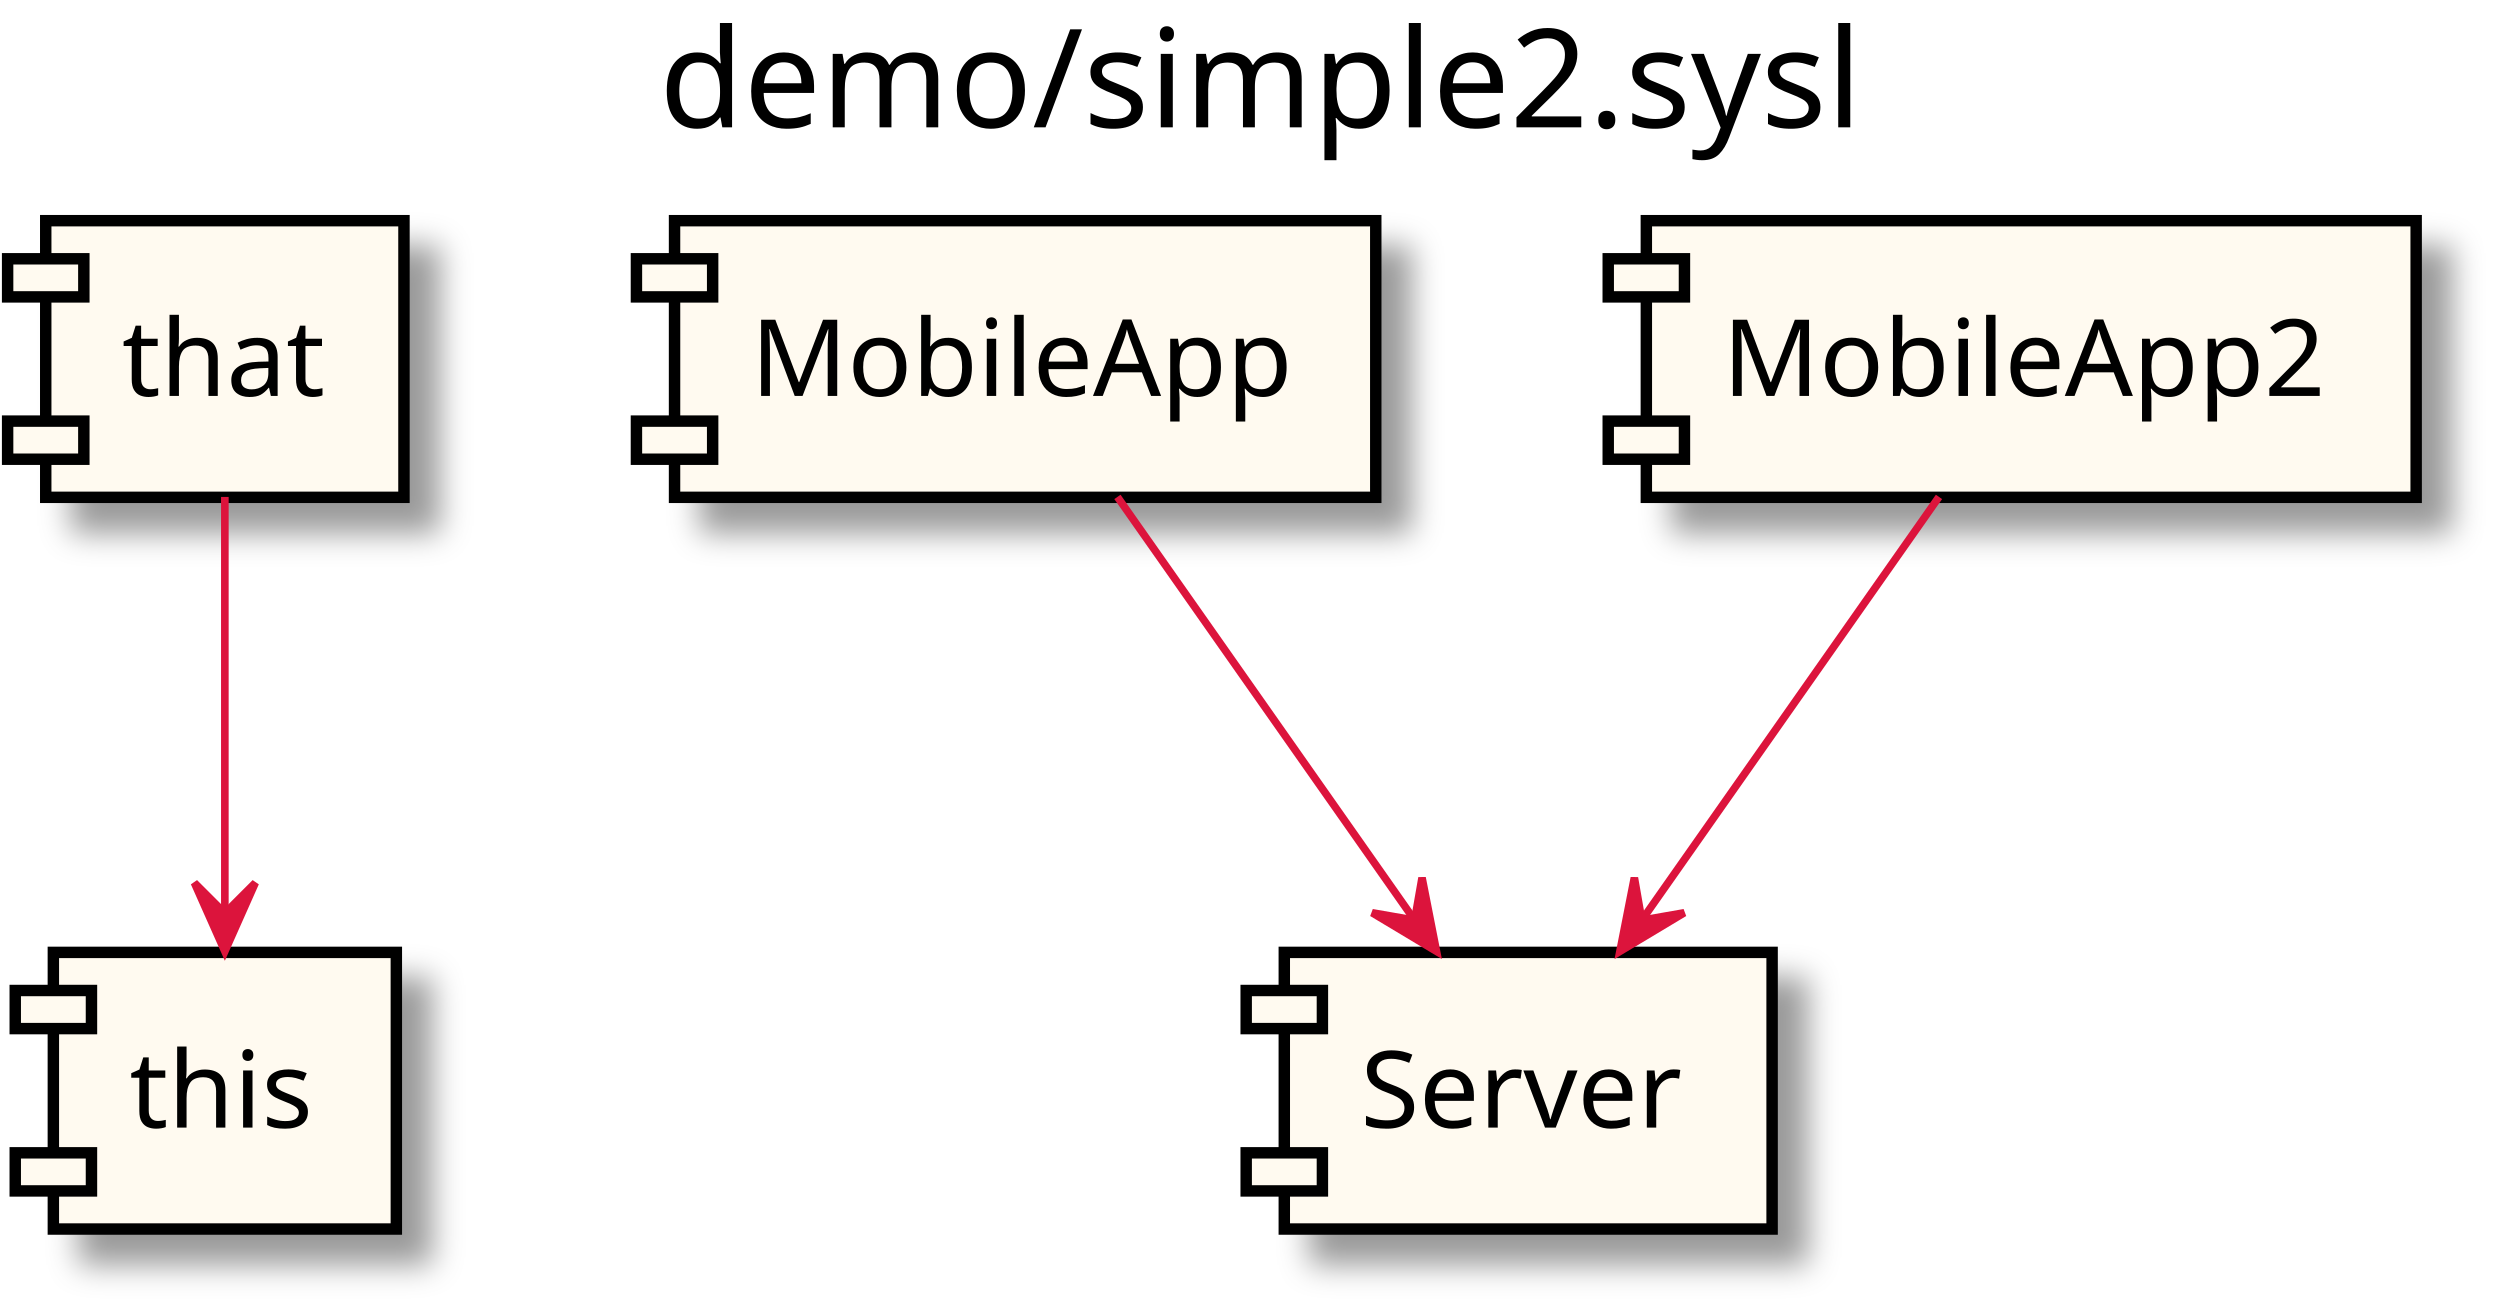
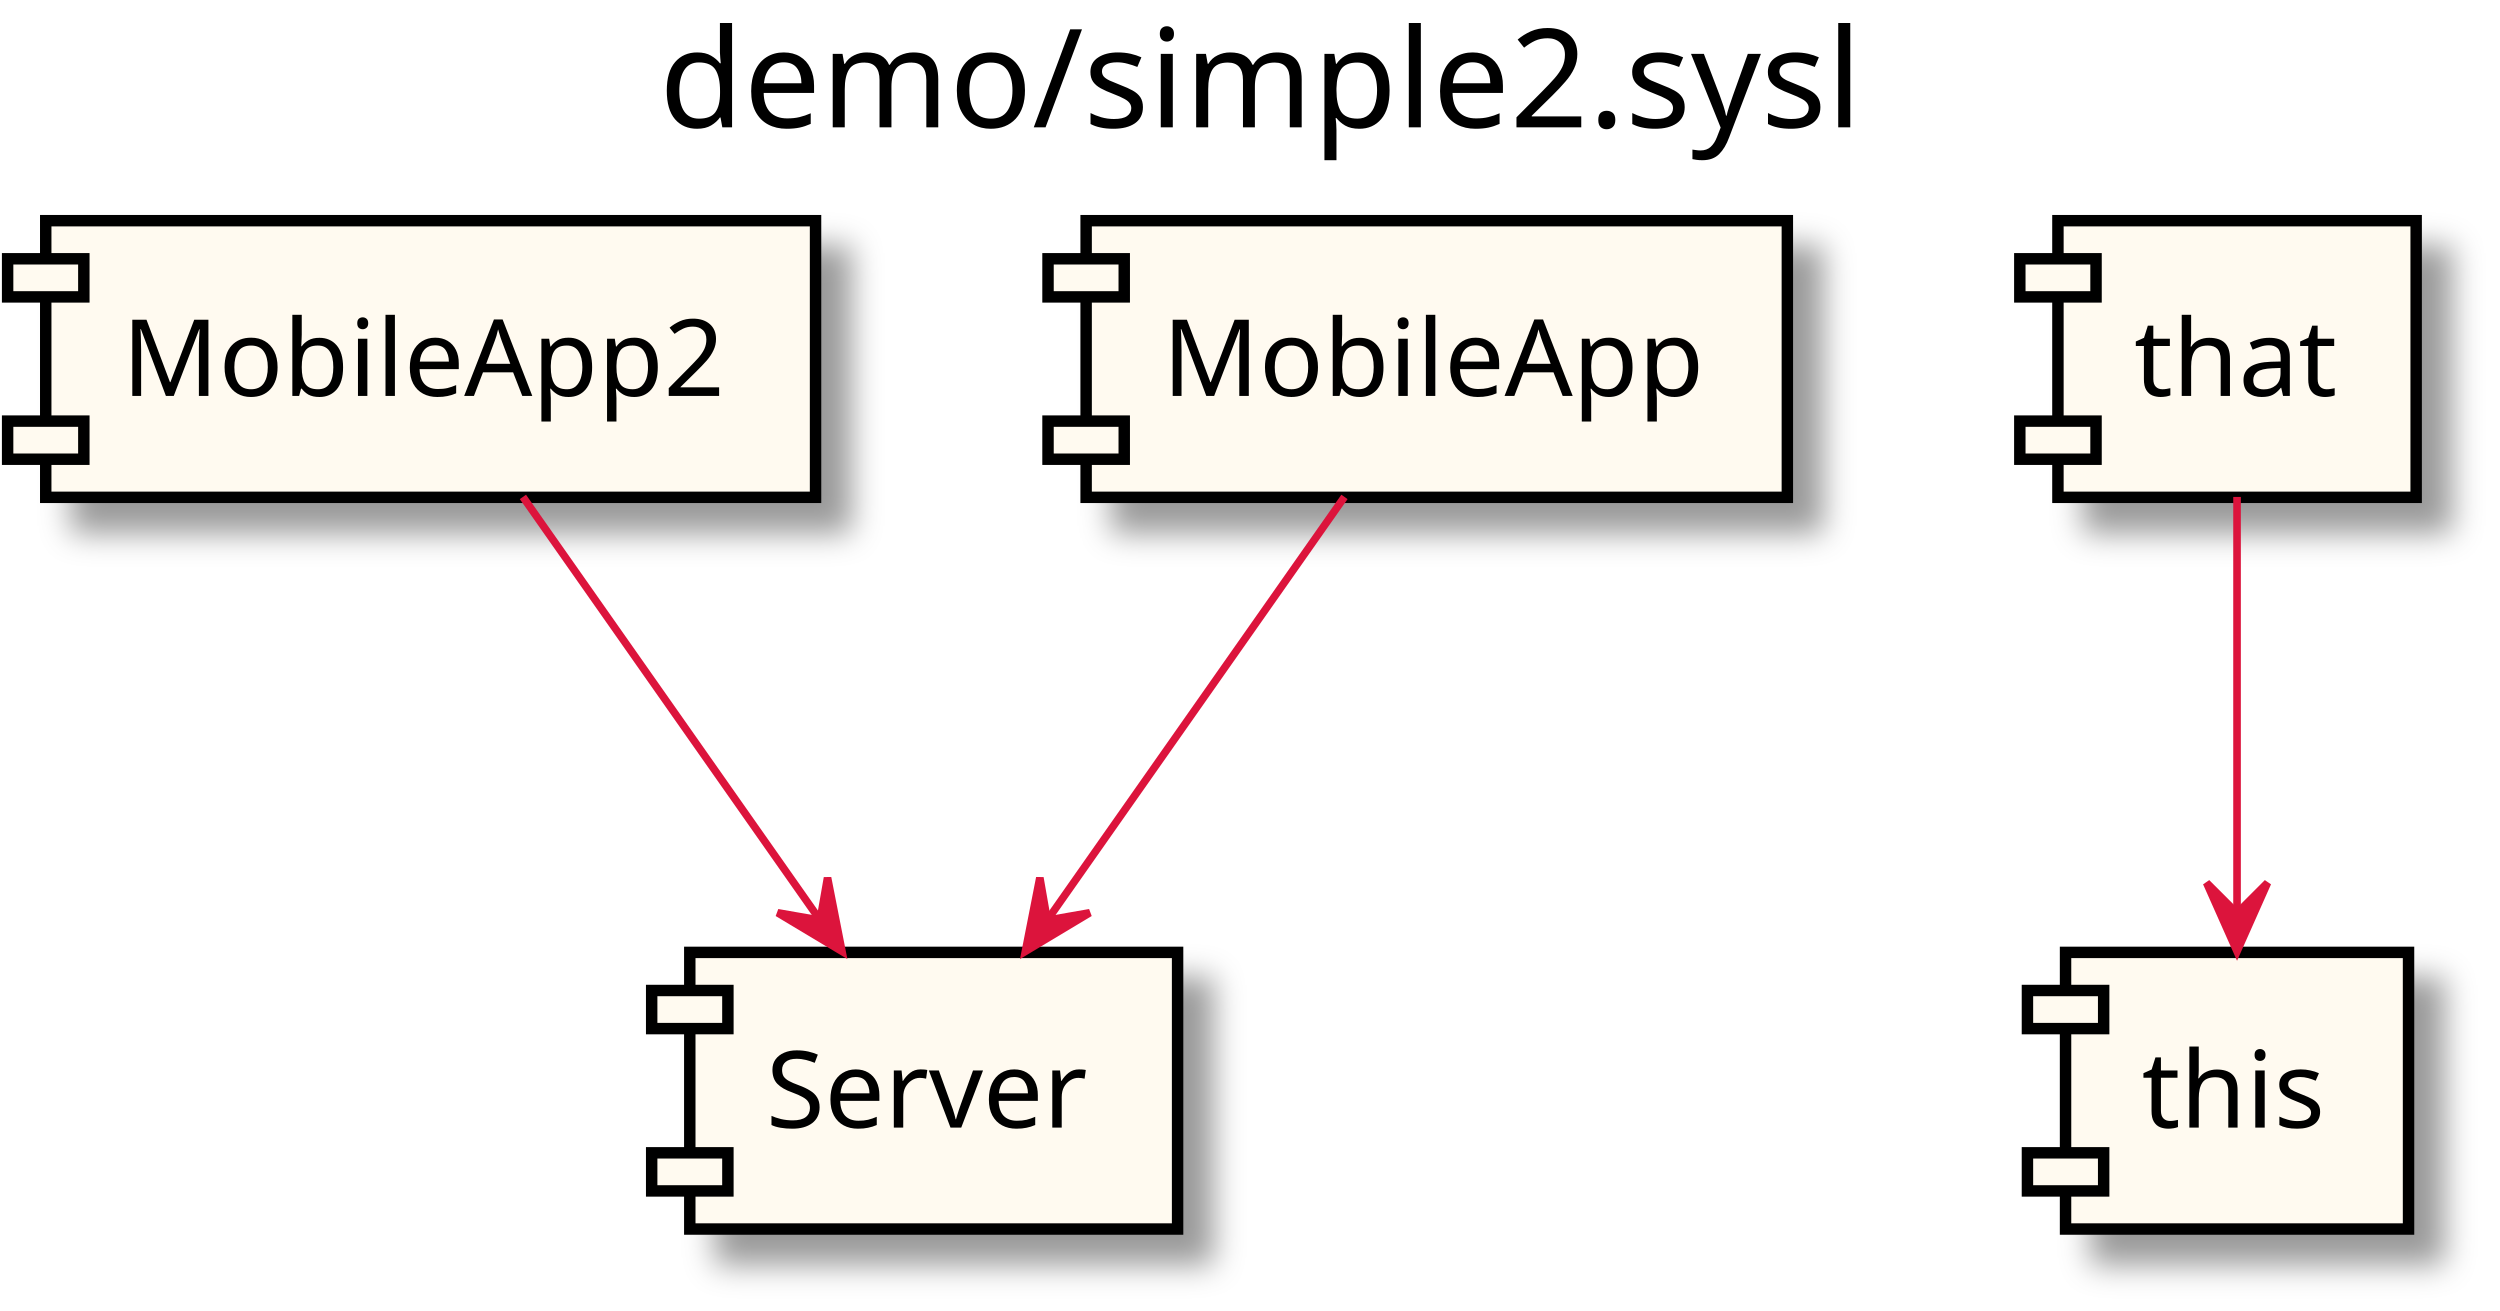
<svg xmlns="http://www.w3.org/2000/svg" contentScriptType="application/ecmascript" contentStyleType="text/css" height="172px" preserveAspectRatio="none" style="width:328px;height:172px;" version="1.1" viewBox="0 0 328 172" width="328px" zoomAndPan="magnify">
  <defs>
-     <filter height="300%" id="f1hvazb2ua4jdw" width="300%" x="-1" y="-1">
+     <filter height="300%" id="f1ge3bgcxovkxm" width="300%" x="-1" y="-1">
      <feGaussianBlur result="blurOut" stdDeviation="2.0" />
      <feColorMatrix in="blurOut" result="blurOut2" type="matrix" values="0 0 0 0 0 0 0 0 0 0 0 0 0 0 0 0 0 0 .4 0" />
      <feOffset dx="4.0" dy="4.0" in="blurOut2" result="blurOut3" />
      <feBlend in="SourceGraphic" in2="blurOut3" mode="normal" />
    </filter>
  </defs>
  <g>
    <text fill="#000000" font-family="sans-serif" font-size="18" lengthAdjust="spacingAndGlyphs" textLength="162" x="86.5" y="16.708">demo/simple2.sysl</text>
-     <rect fill="#FFFAF0" filter="url(#f1hvazb2ua4jdw)" height="36.297" style="stroke: #000000; stroke-width: 1.5;" width="47" x="6" y="28.953" />
+     <rect fill="#FFFAF0" filter="url(#f1ge3bgcxovkxm)" height="36.297" style="stroke: #000000; stroke-width: 1.5;" width="101" x="6" y="28.953" />
    <rect fill="#FFFAF0" height="5" style="stroke: #000000; stroke-width: 1.5;" width="10" x="1" y="33.953" />
    <rect fill="#FFFAF0" height="5" style="stroke: #000000; stroke-width: 1.5;" width="10" x="1" y="55.25" />
-     <text fill="#000000" font-family="sans-serif" font-size="14" lengthAdjust="spacingAndGlyphs" textLength="27" x="16" y="51.948">that</text>
-     <rect fill="#FFFAF0" filter="url(#f1hvazb2ua4jdw)" height="36.297" style="stroke: #000000; stroke-width: 1.5;" width="45" x="7" y="124.953" />
-     <rect fill="#FFFAF0" height="5" style="stroke: #000000; stroke-width: 1.5;" width="10" x="2" y="129.953" />
-     <rect fill="#FFFAF0" height="5" style="stroke: #000000; stroke-width: 1.5;" width="10" x="2" y="151.25" />
-     <text fill="#000000" font-family="sans-serif" font-size="14" lengthAdjust="spacingAndGlyphs" textLength="25" x="17" y="147.948">this</text>
-     <rect fill="#FFFAF0" filter="url(#f1hvazb2ua4jdw)" height="36.297" style="stroke: #000000; stroke-width: 1.5;" width="92" x="88.5" y="28.953" />
-     <rect fill="#FFFAF0" height="5" style="stroke: #000000; stroke-width: 1.5;" width="10" x="83.5" y="33.953" />
-     <rect fill="#FFFAF0" height="5" style="stroke: #000000; stroke-width: 1.5;" width="10" x="83.5" y="55.25" />
-     <text fill="#000000" font-family="sans-serif" font-size="14" lengthAdjust="spacingAndGlyphs" textLength="72" x="98.5" y="51.948">MobileApp</text>
-     <rect fill="#FFFAF0" filter="url(#f1hvazb2ua4jdw)" height="36.297" style="stroke: #000000; stroke-width: 1.5;" width="64" x="168.5" y="124.953" />
-     <rect fill="#FFFAF0" height="5" style="stroke: #000000; stroke-width: 1.5;" width="10" x="163.5" y="129.953" />
-     <rect fill="#FFFAF0" height="5" style="stroke: #000000; stroke-width: 1.5;" width="10" x="163.5" y="151.25" />
-     <text fill="#000000" font-family="sans-serif" font-size="14" lengthAdjust="spacingAndGlyphs" textLength="44" x="178.5" y="147.948">Server</text>
-     <rect fill="#FFFAF0" filter="url(#f1hvazb2ua4jdw)" height="36.297" style="stroke: #000000; stroke-width: 1.5;" width="101" x="216" y="28.953" />
-     <rect fill="#FFFAF0" height="5" style="stroke: #000000; stroke-width: 1.5;" width="10" x="211" y="33.953" />
-     <rect fill="#FFFAF0" height="5" style="stroke: #000000; stroke-width: 1.5;" width="10" x="211" y="55.25" />
-     <text fill="#000000" font-family="sans-serif" font-size="14" lengthAdjust="spacingAndGlyphs" textLength="81" x="226" y="51.948">MobileApp2</text>
-     <path d="M29.5,65.194 C29.5,80.432 29.5,102.76 29.5,119.411 " fill="none" id="_0-&gt;_1" style="stroke: #DC143C; stroke-width: 1.0;" />
-     <polygon fill="#DC143C" points="29.5,124.821,33.5,115.821,29.5,119.821,25.5,115.821,29.5,124.821" style="stroke: #DC143C; stroke-width: 1.0;" />
-     <path d="M146.605,65.194 C157.584,80.83 173.803,103.93 185.579,120.702 " fill="none" id="_2-&gt;_3" style="stroke: #DC143C; stroke-width: 1.0;" />
-     <polygon fill="#DC143C" points="188.471,124.821,186.572,115.157,185.598,120.73,180.025,119.755,188.471,124.821" style="stroke: #DC143C; stroke-width: 1.0;" />
-     <path d="M254.395,65.194 C243.416,80.83 227.197,103.93 215.421,120.702 " fill="none" id="_4-&gt;_3" style="stroke: #DC143C; stroke-width: 1.0;" />
-     <polygon fill="#DC143C" points="212.529,124.821,220.975,119.755,215.402,120.73,214.428,115.157,212.529,124.821" style="stroke: #DC143C; stroke-width: 1.0;" />
+     <text fill="#000000" font-family="sans-serif" font-size="14" lengthAdjust="spacingAndGlyphs" textLength="81" x="16" y="51.948">MobileApp2</text>
+     <rect fill="#FFFAF0" filter="url(#f1ge3bgcxovkxm)" height="36.297" style="stroke: #000000; stroke-width: 1.5;" width="64" x="90.5" y="124.953" />
+     <rect fill="#FFFAF0" height="5" style="stroke: #000000; stroke-width: 1.5;" width="10" x="85.5" y="129.953" />
+     <rect fill="#FFFAF0" height="5" style="stroke: #000000; stroke-width: 1.5;" width="10" x="85.5" y="151.25" />
+     <text fill="#000000" font-family="sans-serif" font-size="14" lengthAdjust="spacingAndGlyphs" textLength="44" x="100.5" y="147.948">Server</text>
+     <rect fill="#FFFAF0" filter="url(#f1ge3bgcxovkxm)" height="36.297" style="stroke: #000000; stroke-width: 1.5;" width="47" x="270" y="28.953" />
+     <rect fill="#FFFAF0" height="5" style="stroke: #000000; stroke-width: 1.5;" width="10" x="265" y="33.953" />
+     <rect fill="#FFFAF0" height="5" style="stroke: #000000; stroke-width: 1.5;" width="10" x="265" y="55.25" />
+     <text fill="#000000" font-family="sans-serif" font-size="14" lengthAdjust="spacingAndGlyphs" textLength="27" x="280" y="51.948">that</text>
+     <rect fill="#FFFAF0" filter="url(#f1ge3bgcxovkxm)" height="36.297" style="stroke: #000000; stroke-width: 1.5;" width="45" x="271" y="124.953" />
+     <rect fill="#FFFAF0" height="5" style="stroke: #000000; stroke-width: 1.5;" width="10" x="266" y="129.953" />
+     <rect fill="#FFFAF0" height="5" style="stroke: #000000; stroke-width: 1.5;" width="10" x="266" y="151.25" />
+     <text fill="#000000" font-family="sans-serif" font-size="14" lengthAdjust="spacingAndGlyphs" textLength="25" x="281" y="147.948">this</text>
+     <rect fill="#FFFAF0" filter="url(#f1ge3bgcxovkxm)" height="36.297" style="stroke: #000000; stroke-width: 1.5;" width="92" x="142.5" y="28.953" />
+     <rect fill="#FFFAF0" height="5" style="stroke: #000000; stroke-width: 1.5;" width="10" x="137.5" y="33.953" />
+     <rect fill="#FFFAF0" height="5" style="stroke: #000000; stroke-width: 1.5;" width="10" x="137.5" y="55.25" />
+     <text fill="#000000" font-family="sans-serif" font-size="14" lengthAdjust="spacingAndGlyphs" textLength="72" x="152.5" y="51.948">MobileApp</text>
+     <path d="M68.605,65.194 C79.584,80.83 95.803,103.93 107.579,120.702 " fill="none" id="_0-&gt;_1" style="stroke: #DC143C; stroke-width: 1.0;" />
+     <polygon fill="#DC143C" points="110.471,124.821,108.572,115.157,107.598,120.73,102.025,119.755,110.471,124.821" style="stroke: #DC143C; stroke-width: 1.0;" />
+     <path d="M293.5,65.194 C293.5,80.432 293.5,102.76 293.5,119.411 " fill="none" id="_2-&gt;_3" style="stroke: #DC143C; stroke-width: 1.0;" />
+     <polygon fill="#DC143C" points="293.5,124.821,297.5,115.821,293.5,119.821,289.5,115.821,293.5,124.821" style="stroke: #DC143C; stroke-width: 1.0;" />
+     <path d="M176.395,65.194 C165.416,80.83 149.197,103.93 137.421,120.702 " fill="none" id="_4-&gt;_1" style="stroke: #DC143C; stroke-width: 1.0;" />
+     <polygon fill="#DC143C" points="134.529,124.821,142.975,119.755,137.402,120.73,136.428,115.157,134.529,124.821" style="stroke: #DC143C; stroke-width: 1.0;" />
  </g>
</svg>
